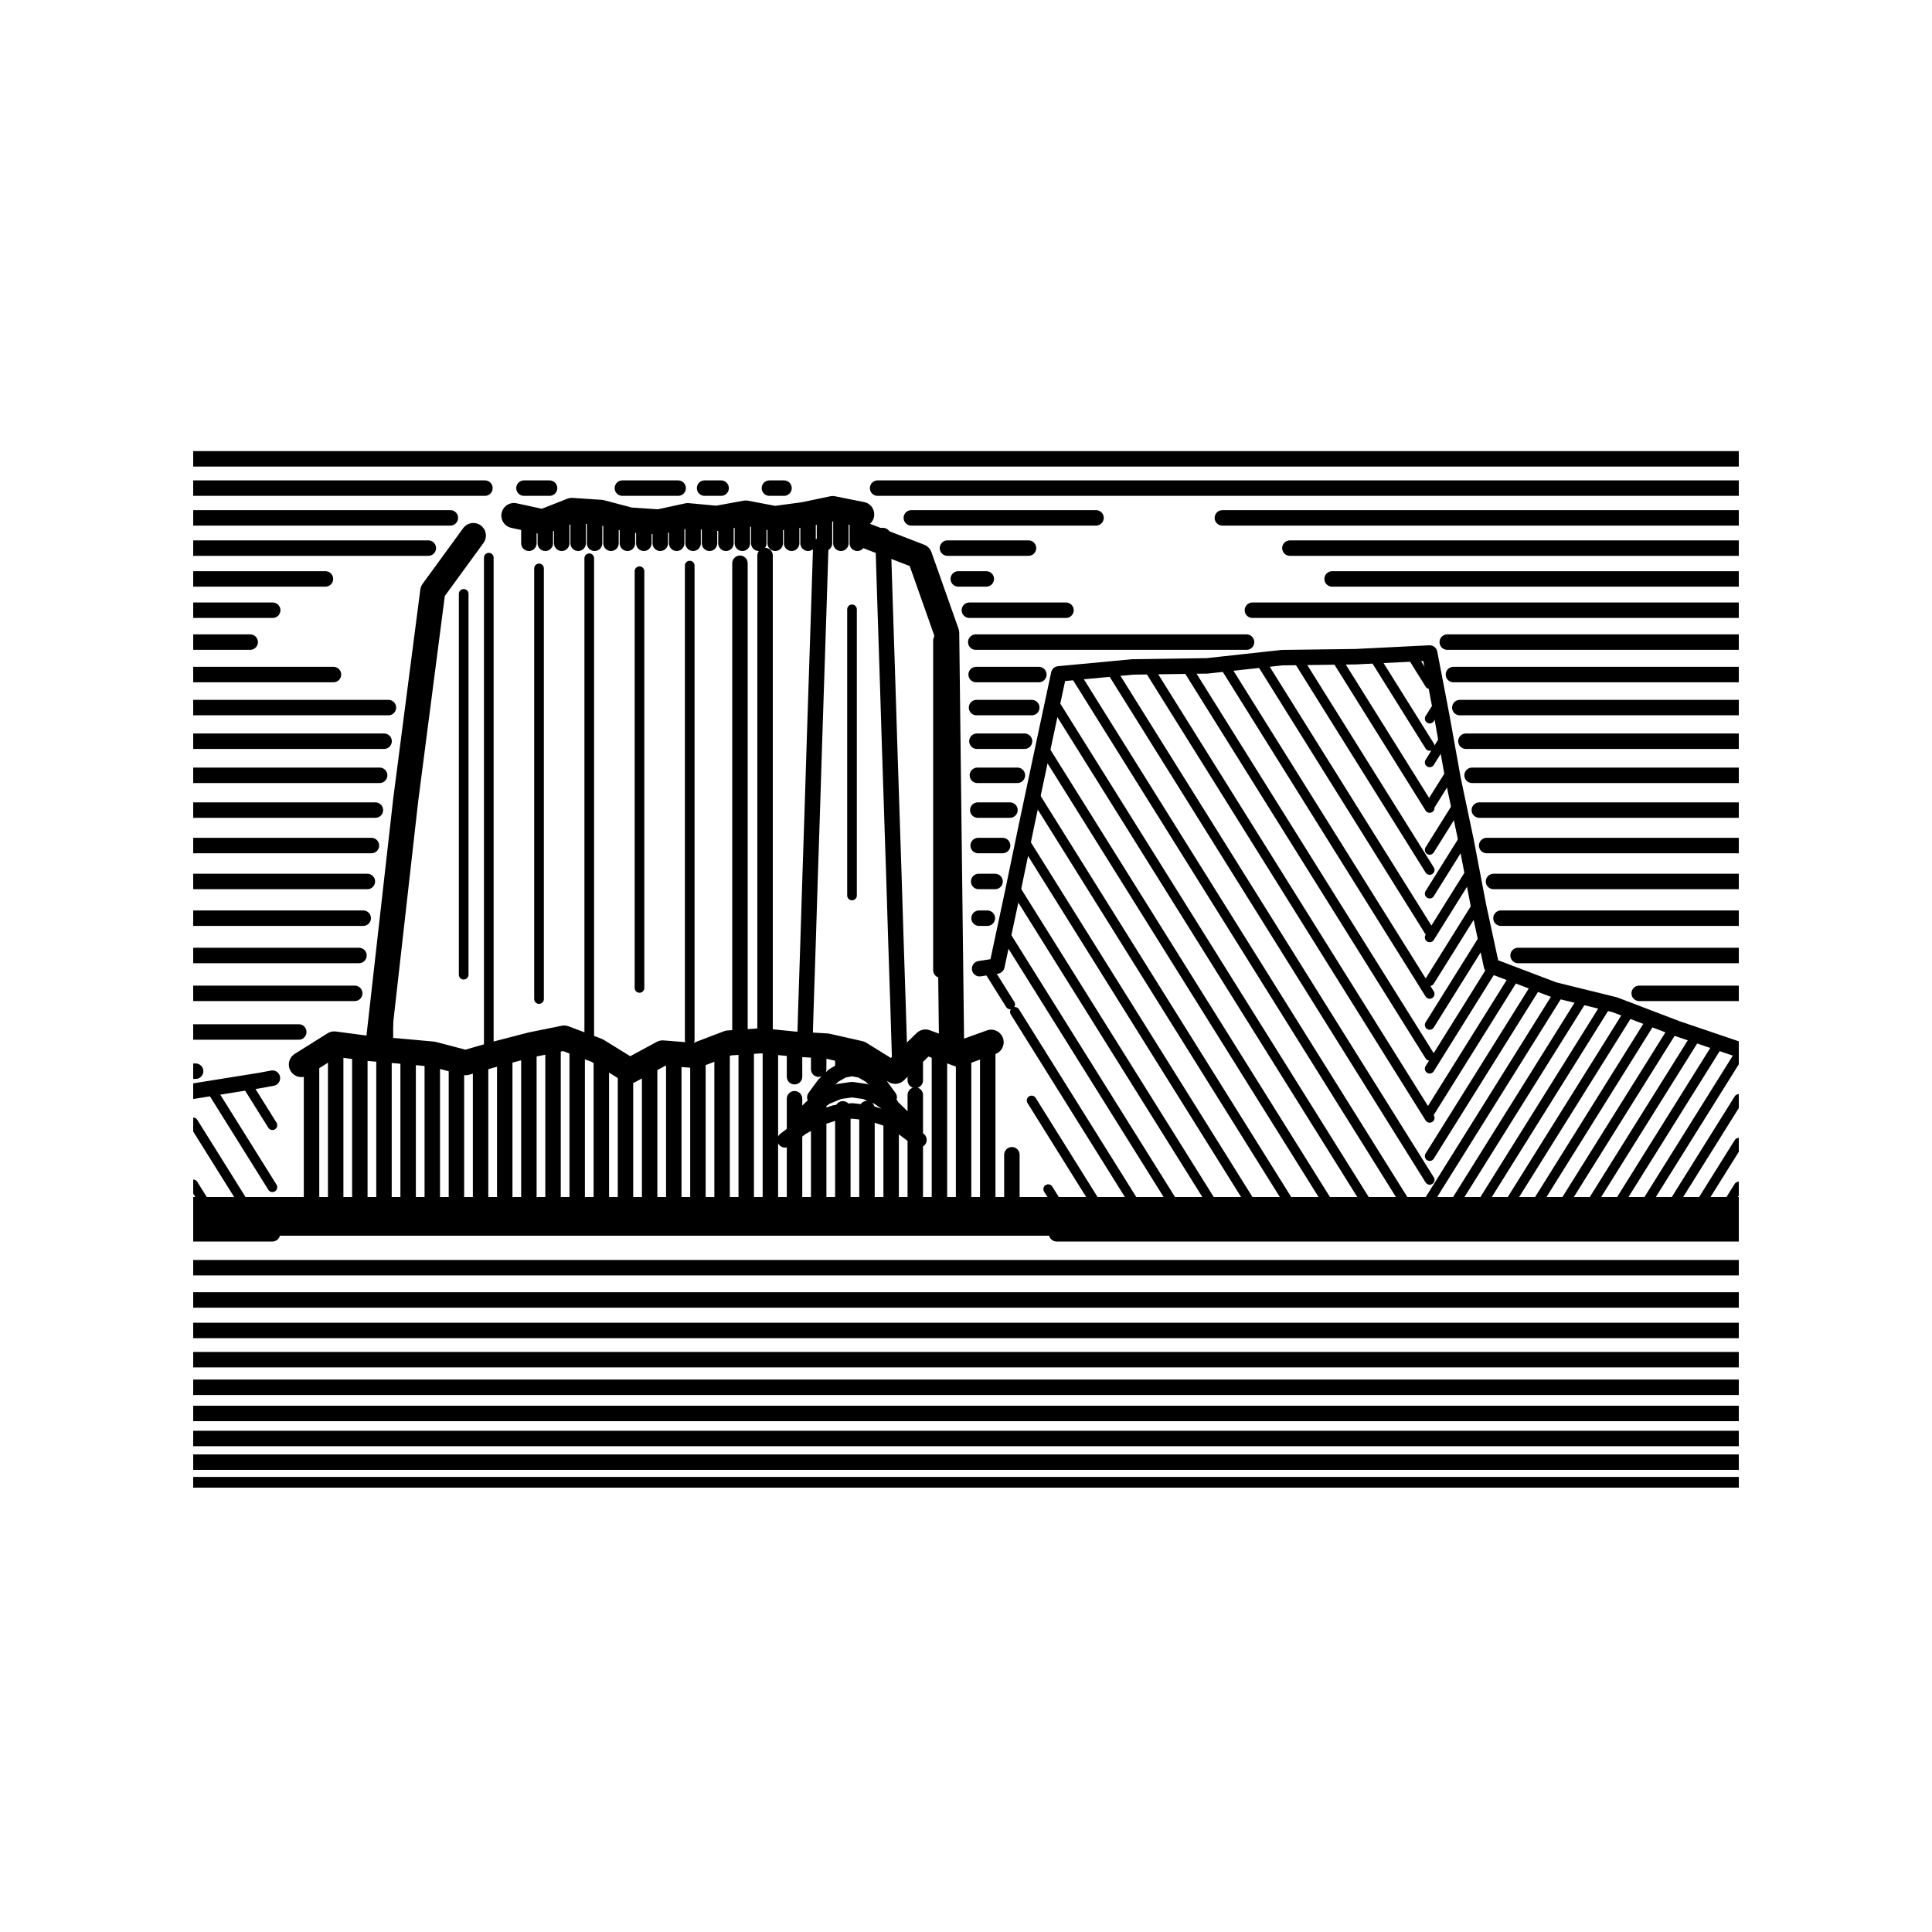
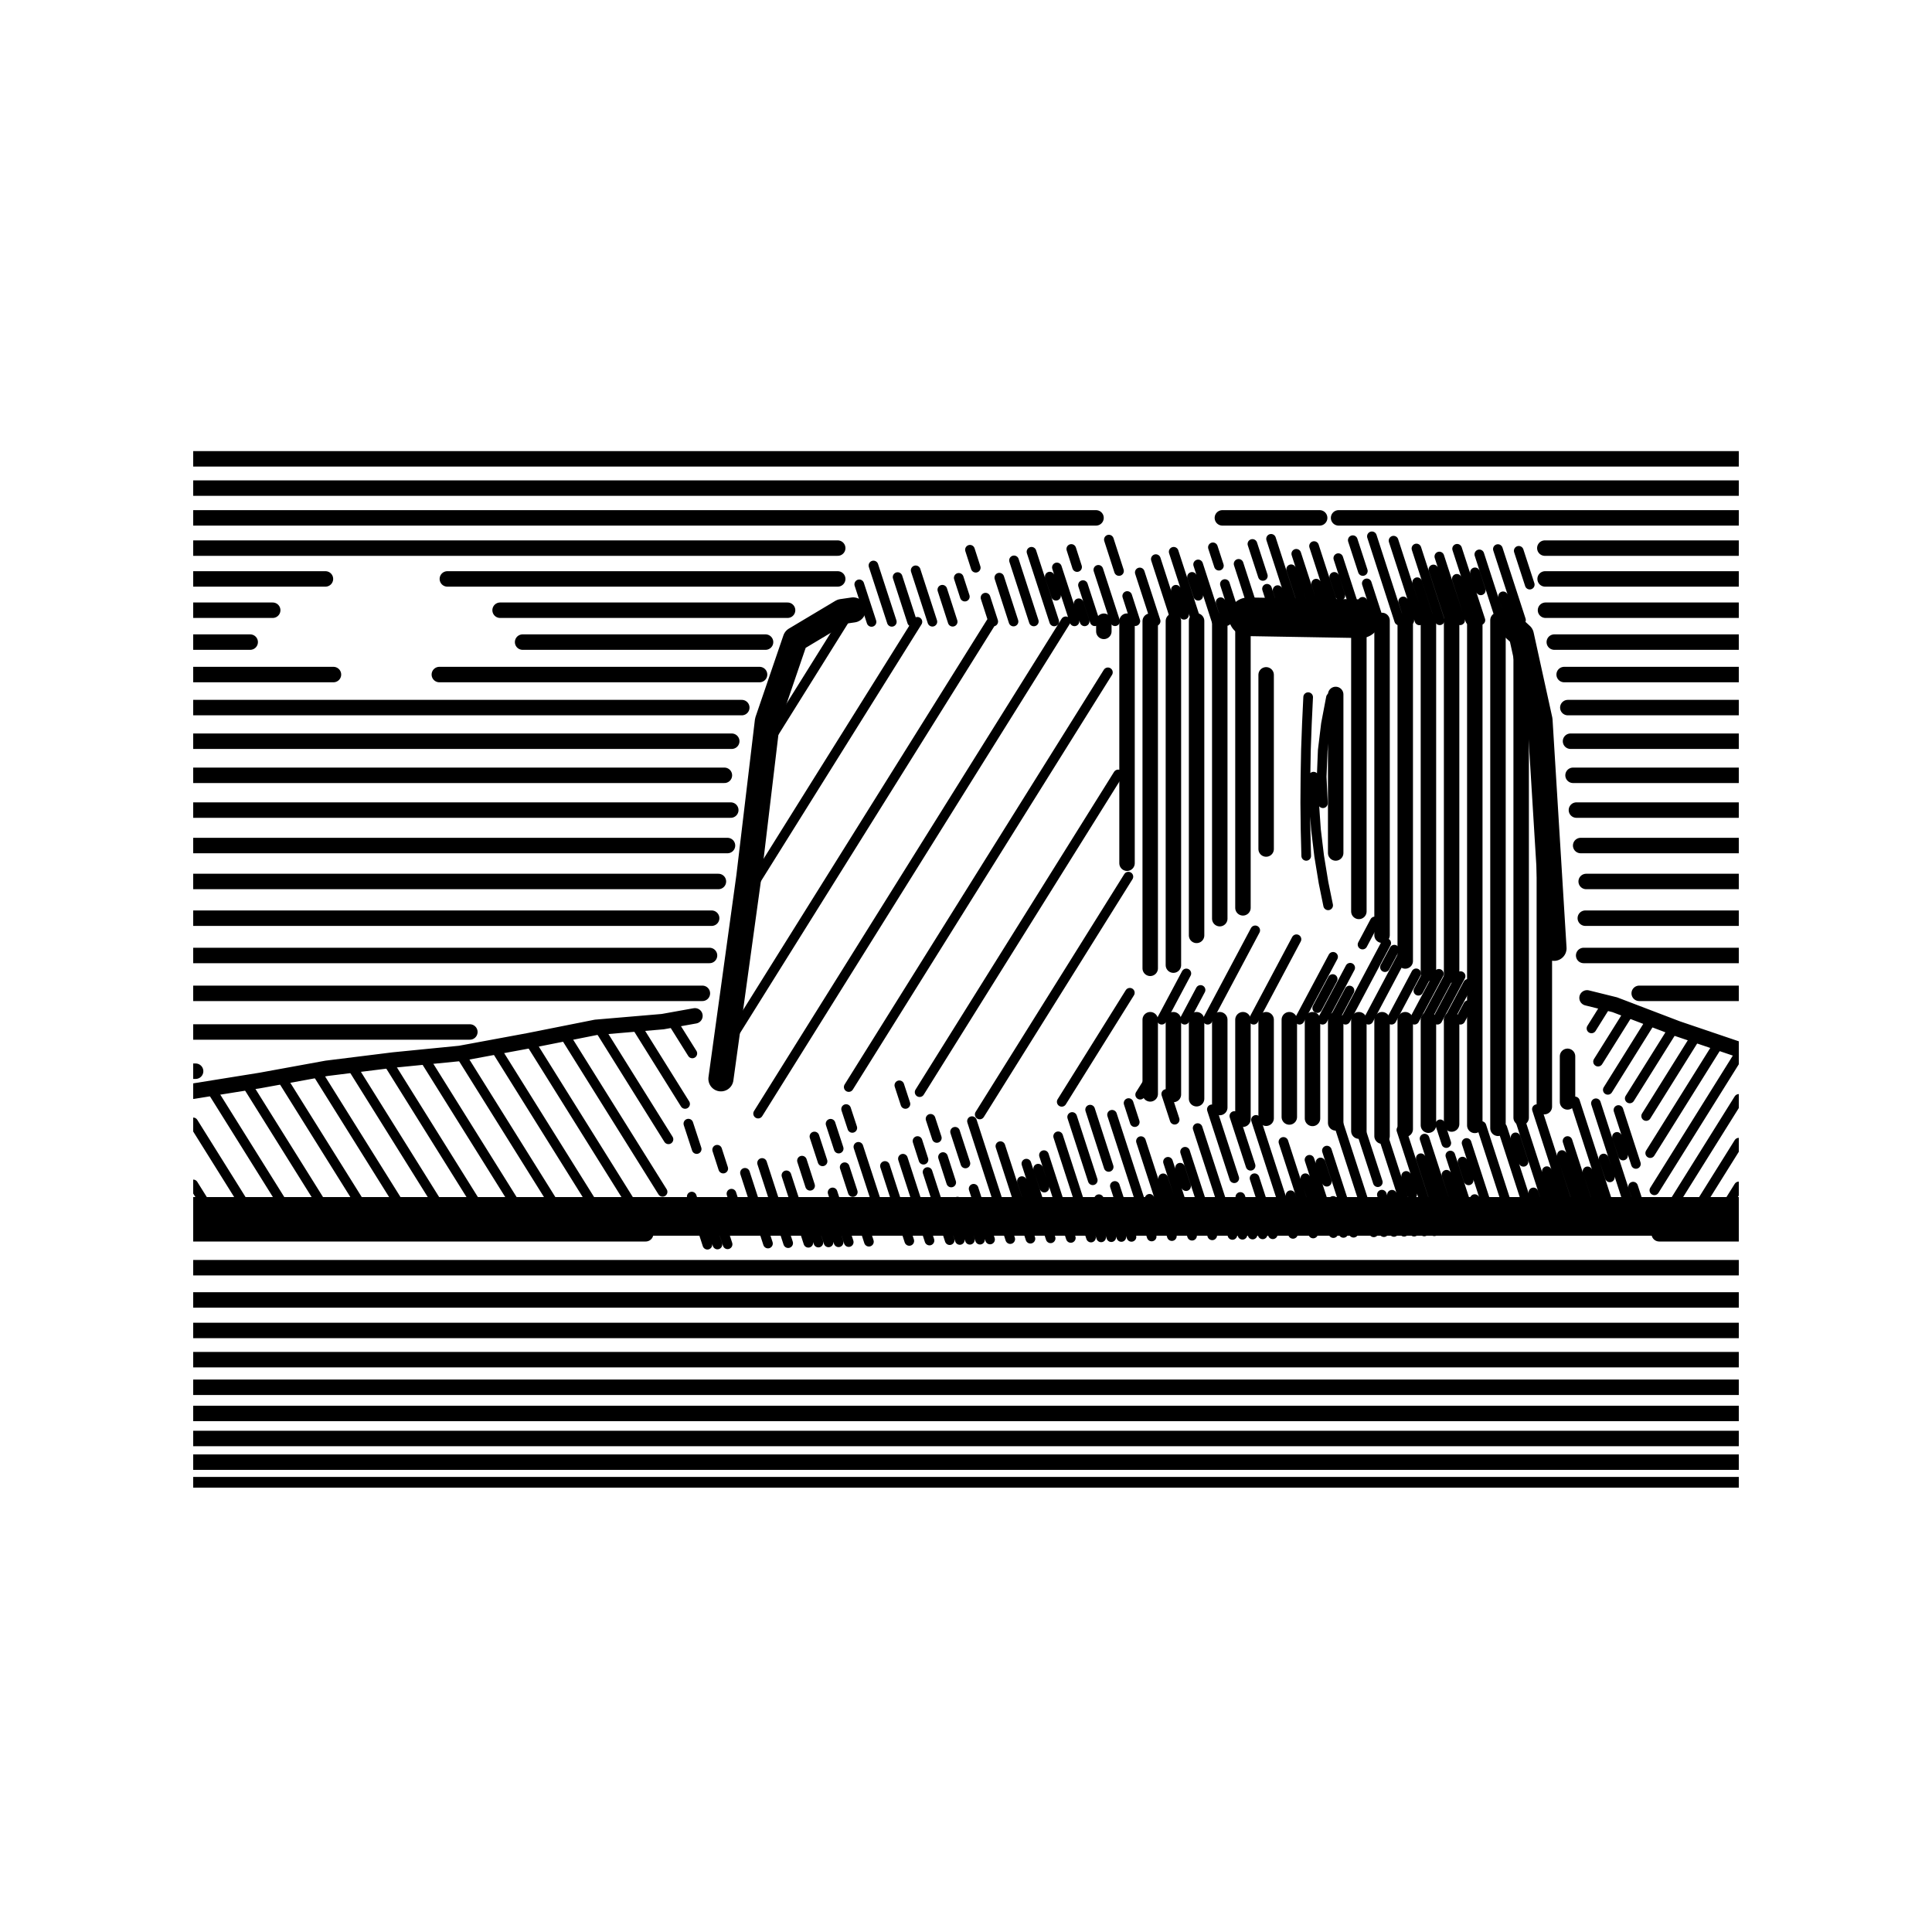
<svg xmlns="http://www.w3.org/2000/svg" viewBox="0 0 200 200">
  <defs>
    <clipPath id="w">
      <path d="M20 46L180 46L180 154L20 154Z" />
    </clipPath>
  </defs>
  <g clip-path="url(#w)" fill="none" stroke="#000" stroke-linecap="round" stroke-linejoin="round">
-     <path d="M146.06 67.7L148 70.81M142.17 67.89L148 77.22M138.23 68L148 83.64M134.25 68.06L148 90.06M130.42 68.33L148 96.47M126.67 68.75L148 102.89M122.79 68.96L148 109.3M118.82 69.02L148 115.72M114.96 69.26L148 122.14M111.17 69.61L146.35 125.92M109 72.56L142.35 125.92M107.98 77.34L138.34 125.92M106.97 82.13L134.33 125.92M105.96 86.93L130.32 125.92M104.95 91.75L126.31 125.92M103.94 96.54L122.3 125.92M102.19 100.16L104.58 103.98M105.06 104.75L118.29 125.92M106.79 113.92L114.28 125.92M108.51 123.1L110.27 125.92M25.45 112.08L28.2 116.48M21.81 112.67L28.2 122.9M20 116.19L26.08 125.92M20 122.61L22.07 125.92M148 74.39L149 72.8M148 78.92L149.64 76.29M148 83.45L150.28 79.81M148 87.98L150.97 83.23M148 92.51L151.68 86.62M148 97.04L152.35 90.08M148 101.57L153.01 93.55M148 106.1L153.73 96.92M148 110.63L154.59 100.07M148 115.15L156.88 100.94M148 119.68L159.17 101.81M148 124.21L161.5 102.61M149.76 125.92L163.95 103.22M152.59 125.92L166.4 103.82M155.42 125.92L168.74 104.61M158.25 125.92L171.02 105.48M161.08 125.92L173.31 106.36M163.91 125.92L175.64 107.16M166.74 125.92L177.97 107.95M169.57 125.92L180 109.23M172.4 125.92L180 113.76M175.23 125.92L180 118.29M178.06 125.92L180 122.82M40.2 101.84L40.2 108.71M48 61.48L48 100.9M50.6 57.73L50.6 108.09M55.8 58.84L55.8 103.42M61 57.79L61 108.44M66.2 59.13L66.2 102.27M71.4 58.55L71.4 107.68M88.2 63.08L88.2 92.7" stroke-width="1" />
-     <path d="M20 47.5L180 47.5M20 50.53L50.2 50.53M54.24 50.53L56.89 50.53M64.43 50.53L70.2 50.53M72.94 50.53L74.65 50.53M79.65 50.53L81.16 50.53M90.85 50.53L180 50.53M20 53.61L46.62 53.61M94.34 53.61L113.46 53.61M126.54 53.61L180 53.61M20 56.74L44.34 56.74M98.08 56.74L106.47 56.74M133.53 56.74L180 56.74M20 59.93L33.69 59.93M99.2 59.93L102.1 59.93M137.9 59.93L180 59.93M20 63.17L28.23 63.17M100.35 63.17L110.35 63.17M129.65 63.17L180 63.17M20 66.47L25.9 66.47M101.01 66.47L129.04 66.47M149.82 66.47L180 66.47M20 69.83L34.52 69.83M101.05 69.83L107.54 69.83M150.46 69.83L180 69.83M20 73.25L40.21 73.25M101.09 73.25L106.81 73.25M151.12 73.25L180 73.25M20 76.73L39.76 76.73M101.13 76.73L106.06 76.73M151.75 76.73L180 76.73M20 80.26L39.3 80.26M101.18 80.26L105.32 80.26M152.39 80.26L180 80.26M20 83.86L38.86 83.86M101.22 83.86L104.55 83.86M153.14 83.86L180 83.86M20 87.53L38.45 87.53M101.26 87.53L103.79 87.53M153.9 87.53L180 87.53M20 91.25L38.03 91.25M101.31 91.25L103.01 91.25M154.61 91.25L180 91.25M20 95.05L37.6 95.05M101.35 95.05L102.21 95.05M155.38 95.05L180 95.05M20 98.91L37.16 98.91M157.15 98.91L180 98.91M20 102.83L36.72 102.83M169.69 102.83L180 102.83M20 106.83L30.93 106.83M20 110.89L20.25 110.89M20 112.96L26.97 111.84L28.2 111.61M101.41 100.28L103.2 100L104.77 92.64L106.33 85.13L108.01 77.21L109.6 69.76L117.27 69.04L124.96 68.93L132.72 68.08L140.37 67.98L148 67.6L149.25 74.11L150.43 80.68L151.78 87.09L153.06 93.79L154.4 100L160.87 102.46L167.16 104.01L173.63 106.48L180 108.64M20 127.72L28.2 127.72M109.38 127.72L180 127.72M20 131.23L180 131.23M20 134.57L180 134.57M20 137.73L180 137.73M20 140.75L180 140.75M20 143.61L180 143.61M20 146.32L180 146.32M20 148.91L180 148.91M20 151.36L180 151.36M20 153.69L180 153.69M76.6 58.31L76.6 107.89M79.2 57.51L79.2 107.78M97.4 66.32L97.4 100.43M84.97 56.44L84.78 62.46L84.55 69.48L84.32 76.5L84.1 83.52L83.87 90.54L83.65 97.56L83.42 104.58L83.31 108.15M91.4 55.44L91.62 62.46L91.85 69.48L92.07 76.5L92.3 83.52L92.53 90.54L92.75 97.56L92.98 104.58L93.16 110.43M88.75 53.36L88.75 56.24M87.05 53.02L87.05 56.24M85.35 53.03L85.35 56.24M83.65 53.38L83.65 56.24M81.95 53.65L81.95 56.24M80.25 53.88L80.25 56.24M78.55 53.57L78.55 56.24M76.85 53.38L76.85 56.24M75.15 53.68L75.15 56.24M73.45 53.79L73.45 56.24M71.75 53.63L71.75 56.24M70.05 53.83L70.05 56.24M68.35 54.2L68.35 56.24M66.65 54.13L66.65 56.24M64.95 53.97L64.95 56.24M63.25 53.52L63.25 56.24M61.55 53.2L61.55 56.24M59.85 53.08L59.85 56.24M58.15 53.45L58.15 56.24M56.45 54.12L56.45 56.24M54.75 53.91L54.75 56.24M104.75 119.54L104.75 125.8M102.25 108.22L102.25 125.8M99.75 109.12L99.75 125.8M97.25 108.6L97.25 125.8M94.75 109.09L94.75 111.84M94.75 113.36L94.75 125.8M92.25 114.42L92.25 125.8M89.75 109.72L89.75 110.44M89.75 114.76L89.75 125.8M87.25 108.85L87.25 110.41M87.25 114.79L87.25 125.8M84.75 108.43L84.75 110.68M84.75 114.52L84.75 125.8M82.25 108.29L82.25 111.46M82.25 113.74L82.25 125.8M79.75 108.04L79.75 125.8M77.25 108.05L77.25 125.8M74.75 108.42L74.75 125.8M72.25 109.37L72.25 125.8M69.75 109.29L69.75 125.8M67.25 109.93L67.25 125.8M64.75 110.77L64.75 125.8M62.25 109.22L62.25 125.8M59.75 108.17L59.75 125.8M57.25 107.9L57.25 125.8M54.75 108.41L54.75 125.8M52.25 109.06L52.25 125.8M49.75 109.76L49.75 125.8M47.25 109.96L47.25 125.8M44.75 109.32L44.75 125.8M42.25 109.09L42.25 125.8M39.75 108.87L39.75 125.8M37.25 108.62L37.25 125.8M34.75 108.29L34.75 125.8M32.25 109.74L32.25 125.8M84.35 113.6L85.31 112.29L86.28 111.35L87.24 110.79L88.2 110.6L89.16 110.79L90.12 111.35L91.09 112.29L92.05 113.6M82.81 115.8L84.16 114.49L85.5 113.55L86.85 112.99L88.2 112.8L89.55 112.99L90.89 113.55L92.24 114.49L93.59 115.8M81.27 118L83 116.69L84.73 115.75L86.47 115.19L88.2 115L89.93 115.19L91.67 115.75L93.4 116.69L95.13 118" stroke-width="1.6" />
-     <path d="M53.2 53.37L56.2 54.02L59.2 52.84L62.2 53.04L65.2 53.83L68.2 54.03L71.2 53.38L74.2 53.66L77.2 53.11L80.2 53.68L83.2 53.28L86.2 52.65L89.2 53.25M39.2 107.6L42 82.8L44.8 61.2L49 55.44M89.6 55.44L95.2 57.6L98 65.52L98.5 107.6M31.2 110.2L34.6 108.07L38 108.52L41.4 108.81L44.8 109.12L48.2 110.01L51.6 109.03L55 108.15L58.4 107.46L61.8 108.74L65.2 110.84L68.6 109L72 109.27L75.4 107.97L78.8 107.74L82.2 108.08L85.6 108.28L89 109.05L91.61 110.67M92.67 110.9L95.8 107.87L99.2 109.12L102.6 107.89" stroke-width="2.6" />
-     <path d="M20 125.92L180 125.92" stroke-width="4" />
+     <path d="M69.51 105.6L71.67 109.05M65.75 106L70.92 114.28M61.95 106.33L69.2 117.94M58.36 107.01L68.59 123.38M54.8 107.72L66.17 125.92M51.21 108.39L62.16 125.92M47.61 109.05L58.15 125.92M43.83 109.42L54.14 125.92M40.07 109.81L50.13 125.92M36.35 110.28L46.12 125.92M32.67 110.8L42.12 125.92M29.07 111.46L38.11 125.92M25.45 112.08L34.1 125.92M21.81 112.67L30.09 125.92M20 116.19L26.08 125.92M20 122.61L22.07 125.92M164.75 106.46L166.4 103.82M165.43 109.9L168.74 104.61M166.44 112.82L171.02 105.48M168.71 113.71L173.31 106.36M170.41 115.53L175.64 107.16M170.83 119.37L177.97 107.95M171.26 123.22L180 109.23M172.4 125.92L180 113.76M175.23 125.92L180 118.29M178.06 125.92L180 122.82M78.29 78.79L88.16 62.99M77.11 92.94L94.97 64.37M74.66 109.12L102.65 64.34M78.48 115.28L110.32 64.32M87.86 112.53L114.69 69.6M95.2 113.06L115.75 80.17M101.42 115.37L116.81 90.75M109.91 114.06L116.96 102.77M118.03 113.32L118.92 111.9M157.22 57.02L158.36 60.52M155.06 56.84L157.45 64.19M153.14 57.39L155.35 64.2M150.84 56.81L153.25 64.2M149 57.61L151.15 64.21M146.63 56.78L149.04 64.21M144.26 55.97L146.94 64.22M142.02 55.52L144.84 64.23M140.04 55.92L141.08 59.11M141.49 60.39L142.74 64.23M138.54 57.78L140.58 64.04M136.03 56.53L138.46 64.01M134.19 57.33L136.35 63.97M131.58 55.78L134.23 63.94M129.65 56.31L130.73 59.62M131.16 60.95L132.12 63.9M128.22 58.37L130 63.86M125.56 56.66L126.18 58.56M126.8 60.46L128.03 64.27M124.03 58.43L125.93 64.28M121.5 57.12L123.83 64.28M119.65 57.88L121.73 64.29M117.99 59.26L119.63 64.3M114.79 55.86L115.84 59.11M116.69 61.7L117.53 64.3M113.7 58.99L115.43 64.31M110.9 56.83L111.5 58.7M112.11 60.57L113.33 64.31M109.41 58.74L111.23 64.32M106.78 57.12L109.13 64.33M104.97 58.01L107.02 64.33M103.45 59.8L104.92 64.34M100.41 56.91L101.01 58.77M102.02 61.87L102.82 64.34M99.25 59.82L99.88 61.76M97.55 61.05L98.62 64.36M94.79 59.04L96.52 64.36M92.92 59.74L94.42 64.37M90.42 58.54L92.32 64.37M88.95 60.49L90.22 64.38M155.6 61.73L156.4 64.19M152.69 59.25L153.29 61.11M150.81 59.92L152.2 64.21M148.39 58.95L150.1 64.21M146.71 60.27L147.99 64.22M145.26 62.26L145.89 64.22M141.06 62.3L141.69 64.24M138.12 59.72L138.75 61.66M136.25 60.42L137.28 63.61M133.66 58.93L135.29 63.95M132.26 61.09L132.88 62.99M126.36 62.34L126.98 64.28M123.4 59.72L124.04 61.67M121.73 61.05L122.57 63.64M111.67 62.45L112.28 64.32M108.67 59.69L109.32 61.67M135.42 72.17L135.29 74.91L135.19 77.64L135.14 80.38L135.12 83.12L135.15 85.86L135.22 88.6M135.98 80.4L136.04 83.14L136.23 85.88L136.56 88.62L137.01 91.37L137.49 93.72M137.78 72.21L137.26 74.94L136.93 77.67L136.82 80.41L136.95 83.15M120.26 105.56L122.81 100.77M122.64 105.56L124.28 102.48M125.02 105.56L129.94 96.31M129.78 105.56L134.21 97.23M134.53 105.56L138 99.05M136.91 105.56L139.77 100.18M141.05 97.78L142.32 95.39M139.29 105.56L143.5 97.63M141.67 105.56L145.14 99.02M144.05 105.56L146.6 100.76M146.42 105.56L148.95 100.81M148.8 105.56L151.2 101.05M151.18 105.56L151.99 104.05M136.36 104.36L137.96 101.35M138.1 105.56L139.7 102.54M143.37 100.12L144.34 98.31M146.83 102.56L147.79 100.76M147.61 105.56L150.09 100.91M149.99 105.56L151.97 101.85M167.54 114.91L169.35 120.49M165.21 114.21L169.38 127.07M163.04 114.02L167.29 127.11M162.27 118.12L165.2 127.15M159.1 114.82L163.11 127.19M157.32 115.81L161.02 127.22M155.52 116.76L158.93 127.26M153.36 116.57L156.84 127.3M151.82 118.32L154.75 127.34M149.09 116.39L149.72 118.33M150.14 119.62L152.66 127.38M147.47 117.87L150.57 127.42M145.07 116.97L148.48 127.46M143.17 117.57L146.39 127.5M140.95 117.23L142.63 122.38M143.05 123.67L144.3 127.53M138.56 116.32L142.21 127.57M137.36 119.11L140.12 127.61M135.56 120.06L138.03 127.65M132.86 118.21L135.94 127.69M130.02 115.93L133.85 127.73M127.78 115.53L129.46 120.68M129.87 121.97L131.76 127.77M125.45 114.84L127.77 121.97M128.4 123.91L129.67 127.8M123.98 116.78L127.58 127.84M120.73 113.25L121.6 115.91M122.68 119.23L125.49 127.88M120.91 120.27L123.4 127.92M116.83 114.19L117.47 116.16M118.11 118.13L121.31 127.96M115.12 115.4L119.22 128M112.85 114.87L114.77 120.8M115.41 122.77L117.13 128.04M110.99 115.63L113.12 122.18M113.76 124.14L115.04 128.07M109.54 117.63L112.94 128.11M108.07 119.58L110.85 128.15M106.25 120.46L108.76 128.19M103.56 118.65L106.67 128.23M100.62 116.06L104.58 128.27M98.87 117.16L99.94 120.44M100.79 123.06L102.49 128.31M96.33 115.82L96.98 117.8M97.62 119.78L98.47 122.41M99.12 124.39L100.4 128.34M93.1 112.35L93.73 114.28M94.98 118.12L95.6 120.05M96.02 121.33L98.31 128.38M93.47 119.95L96.22 128.42M91.61 120.7L94.13 128.46M87.59 114.81L88.23 116.76M88.86 118.72L91.41 126.54M85.98 116.33L86.82 118.9M87.44 120.83L88.28 123.4M88.7 124.68L89.95 128.54M84.31 117.65L85.15 120.22M86.19 123.44L87.86 128.58M83.02 120.15L83.86 122.75M84.5 124.71L85.77 128.61M81.41 121.67L83.68 128.65M78.89 120.39L81.59 128.69M77.12 121.41L79.5 128.73M74.24 119.02L74.87 120.97M75.72 123.57L76.77 126.82M71.26 116.32L72.12 118.95M74.25 125.52L75.32 128.81M71.61 123.87L73.23 128.85M167.39 117.69L168.02 119.62M169.06 122.84L169.9 125.41M166.01 119.93L166.65 121.88M167.49 124.48L168.34 127.09M164.34 121.26L166.25 127.13M161.69 119.57L163.75 125.9M160.13 121.24L162.07 127.21M156.89 117.74L157.71 120.27M158.74 123.44L159.98 127.24M157.25 125.31L157.89 127.28M151.4 120.25L152.03 122.19M152.66 124.13L153.71 127.36M149.74 121.61L150.78 124.83M147.08 119.9L149.12 126.18M145.57 121.73L146.19 123.64M146.81 125.56L147.44 127.48M144.1 123.68L145.35 127.51M142.63 125.64L143.26 127.55M136.7 120.34L137.35 122.33M138 124.32L139.07 127.63M135.13 121.97L135.96 124.5M133.6 123.73L134.25 125.72M129.65 124.52L130.71 127.78M128 125.91L128.62 127.82M122.16 120.88L122.78 122.79M123.4 124.71L124.23 127.26M120.41 121.98L121.28 124.63M119 124.1L119.63 126.04M115.05 124.88L116.08 128.05M113.36 126.16L113.99 128.09M107.47 120.98L108.11 122.94M105.79 122.27L106.43 124.25M100.39 125.06L101.45 128.33M98.72 126.4L99.36 128.36M85.75 125.31L86.81 128.6M84.08 126.65L84.72 128.63M73.66 126.94L74.27 128.83" stroke-width="1" />
+     <path d="M20 47.5L180 47.5M20 50.53L180 50.53M20 53.61L113.46 53.61M126.54 53.61L136.61 53.61M138.57 53.61L180 53.61M20 56.74L86.72 56.74M159.92 56.74L180 56.74M20 59.93L33.69 59.93M46.31 59.93L86.72 59.93M159.95 59.93L180 59.93M20 63.17L28.23 63.17M51.77 63.17L81.53 63.17M159.99 63.17L180 63.17M20 66.47L25.9 66.47M54.1 66.47L79.25 66.47M160.9 66.47L180 66.47M20 69.83L34.52 69.83M45.48 69.83L78.63 69.83M161.92 69.83L180 69.83M20 73.25L76.79 73.25M162.3 73.25L180 73.25M20 76.73L75.75 76.73M162.58 76.73L180 76.73M20 80.26L74.99 80.26M162.84 80.26L180 80.26M20 83.86L75.65 83.86M163.19 83.86L180 83.86M20 87.53L75.31 87.53M163.63 87.53L180 87.53M20 91.25L74.37 91.25M164.2 91.25L180 91.25M20 95.05L73.67 95.05M164.11 95.05L180 95.05M20 98.91L73.45 98.91M163.94 98.91L180 98.91M20 102.83L72.71 102.83M169.69 102.83L180 102.83M20 106.83L48.64 106.83M20 110.89L20.25 110.89M20 112.96L26.97 111.84L33.82 110.59L40.74 109.73L47.62 109.05L54.7 107.74L61.68 106.35L68.6 105.76L71.94 105.16M164.29 103.3L167.16 104.01L173.63 106.48L180 108.64M20 127.72L66.84 127.72M171.76 127.72L180 127.72M20 131.23L180 131.23M20 134.57L180 134.57M20 137.73L180 137.73M20 140.75L180 140.75M20 143.61L180 143.61M20 146.32L180 146.32M20 148.91L180 148.91M20 151.36L180 151.36M20 153.69L180 153.69M162.27 109.35L162.27 114.07M159.87 80.71L159.87 114.56M157.47 65.73L157.47 115.7M155.07 64.2L155.07 116.8M152.67 64.2L152.67 116.5M150.27 64.21L150.27 100.93M150.27 105.56L150.27 116.36M147.87 64.22L147.87 100.76M147.87 105.56L147.87 116.48M145.47 64.22L145.47 99.48M145.47 105.56L145.47 116.89M143.07 64.23L143.07 96.81M143.07 105.56L143.07 117.61M140.67 64.62L140.67 94.35M140.67 105.56L140.67 117.09M138.27 71.89L138.27 88.3M138.27 105.56L138.27 116.24M135.87 105.56L135.87 115.78M133.47 105.56L133.47 115.63M131.07 69.86L131.07 87.89M131.07 105.56L131.07 115.76M128.67 64.27L128.67 93.98M128.67 105.56L128.67 115.86M126.27 64.28L126.27 95.1M126.27 105.56L126.27 114.65M123.87 64.28L123.87 96.83M123.87 105.56L123.87 113.74M121.47 64.29L121.47 99.91M121.47 105.56L121.47 113.3M119.07 64.3L119.07 100.24M119.07 105.56L119.07 113.24M116.67 64.3L116.67 89.36M114.27 64.31L114.27 65.36" stroke-width="1.6" />
+     <path d="M74.63 111.68L77.52 90.75L79.44 74.64L82.33 66.19L87.15 63.31L88.32 63.14M155.81 64.2L157.49 65.75L159.42 74.54L160.87 98.17" stroke-width="2.6" />
+     <path d="M129.2 63.85L140.88 64.05M20 125.92L180 125.92" stroke-width="4" />
  </g>
</svg>
